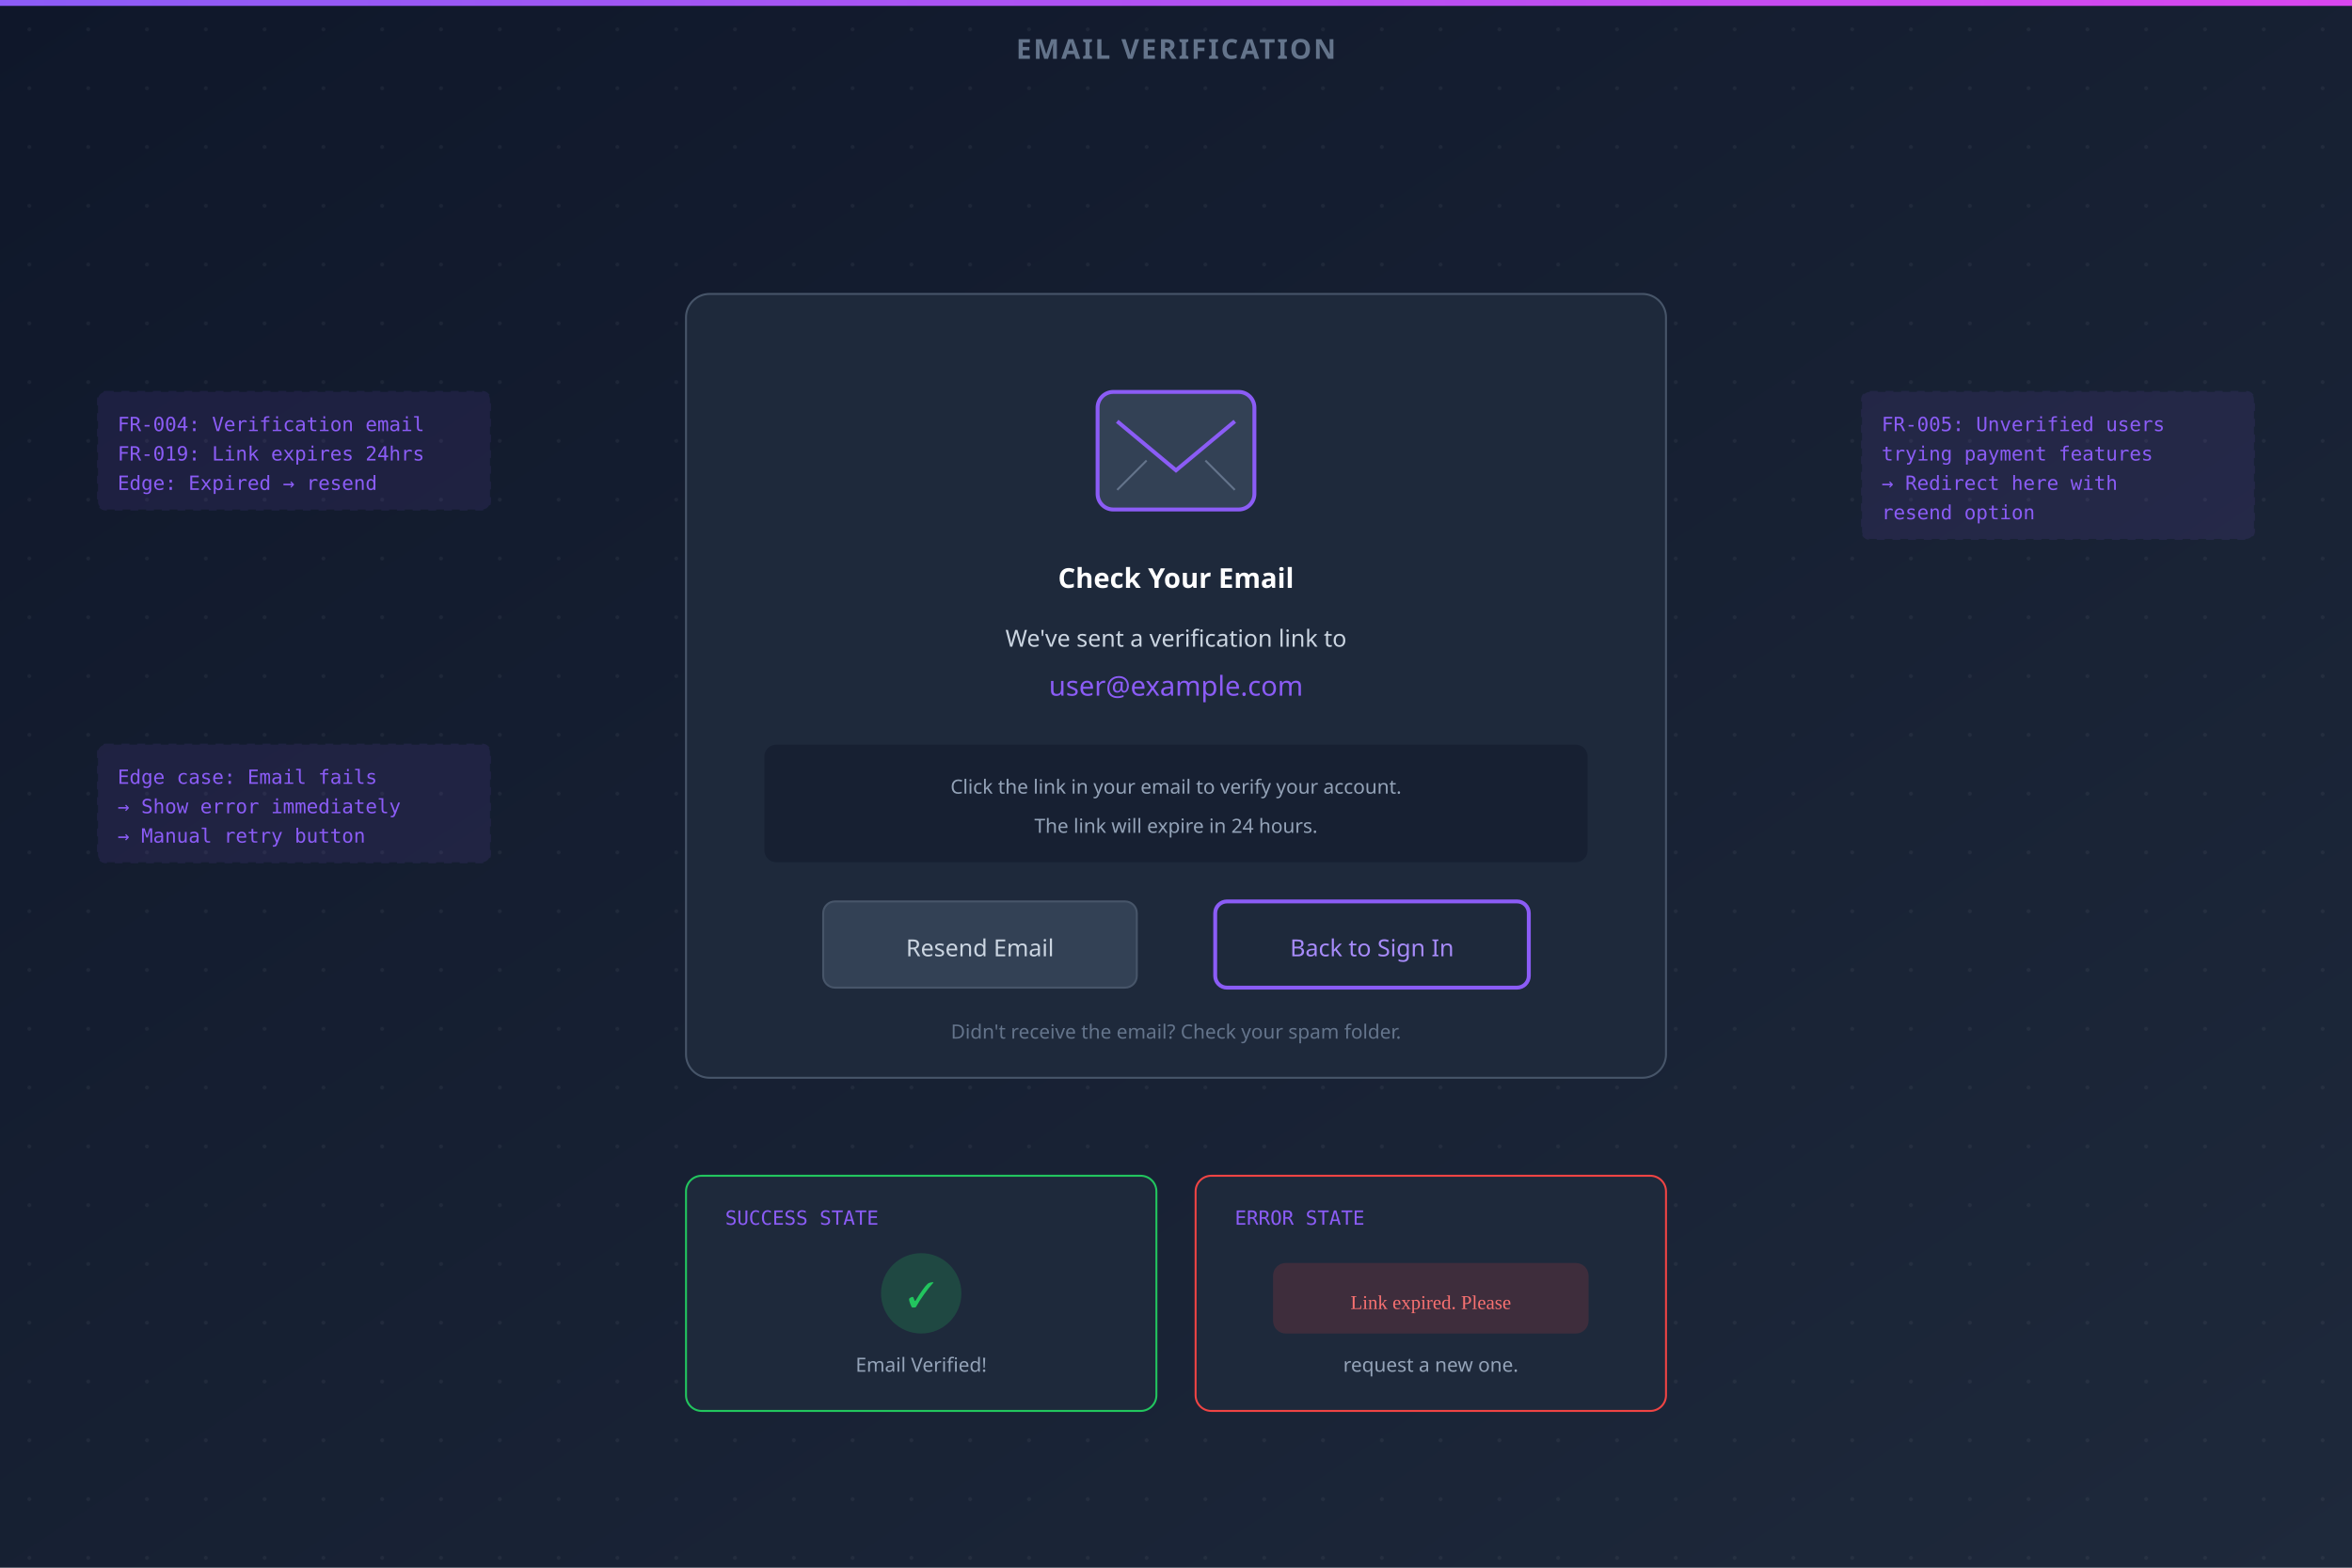
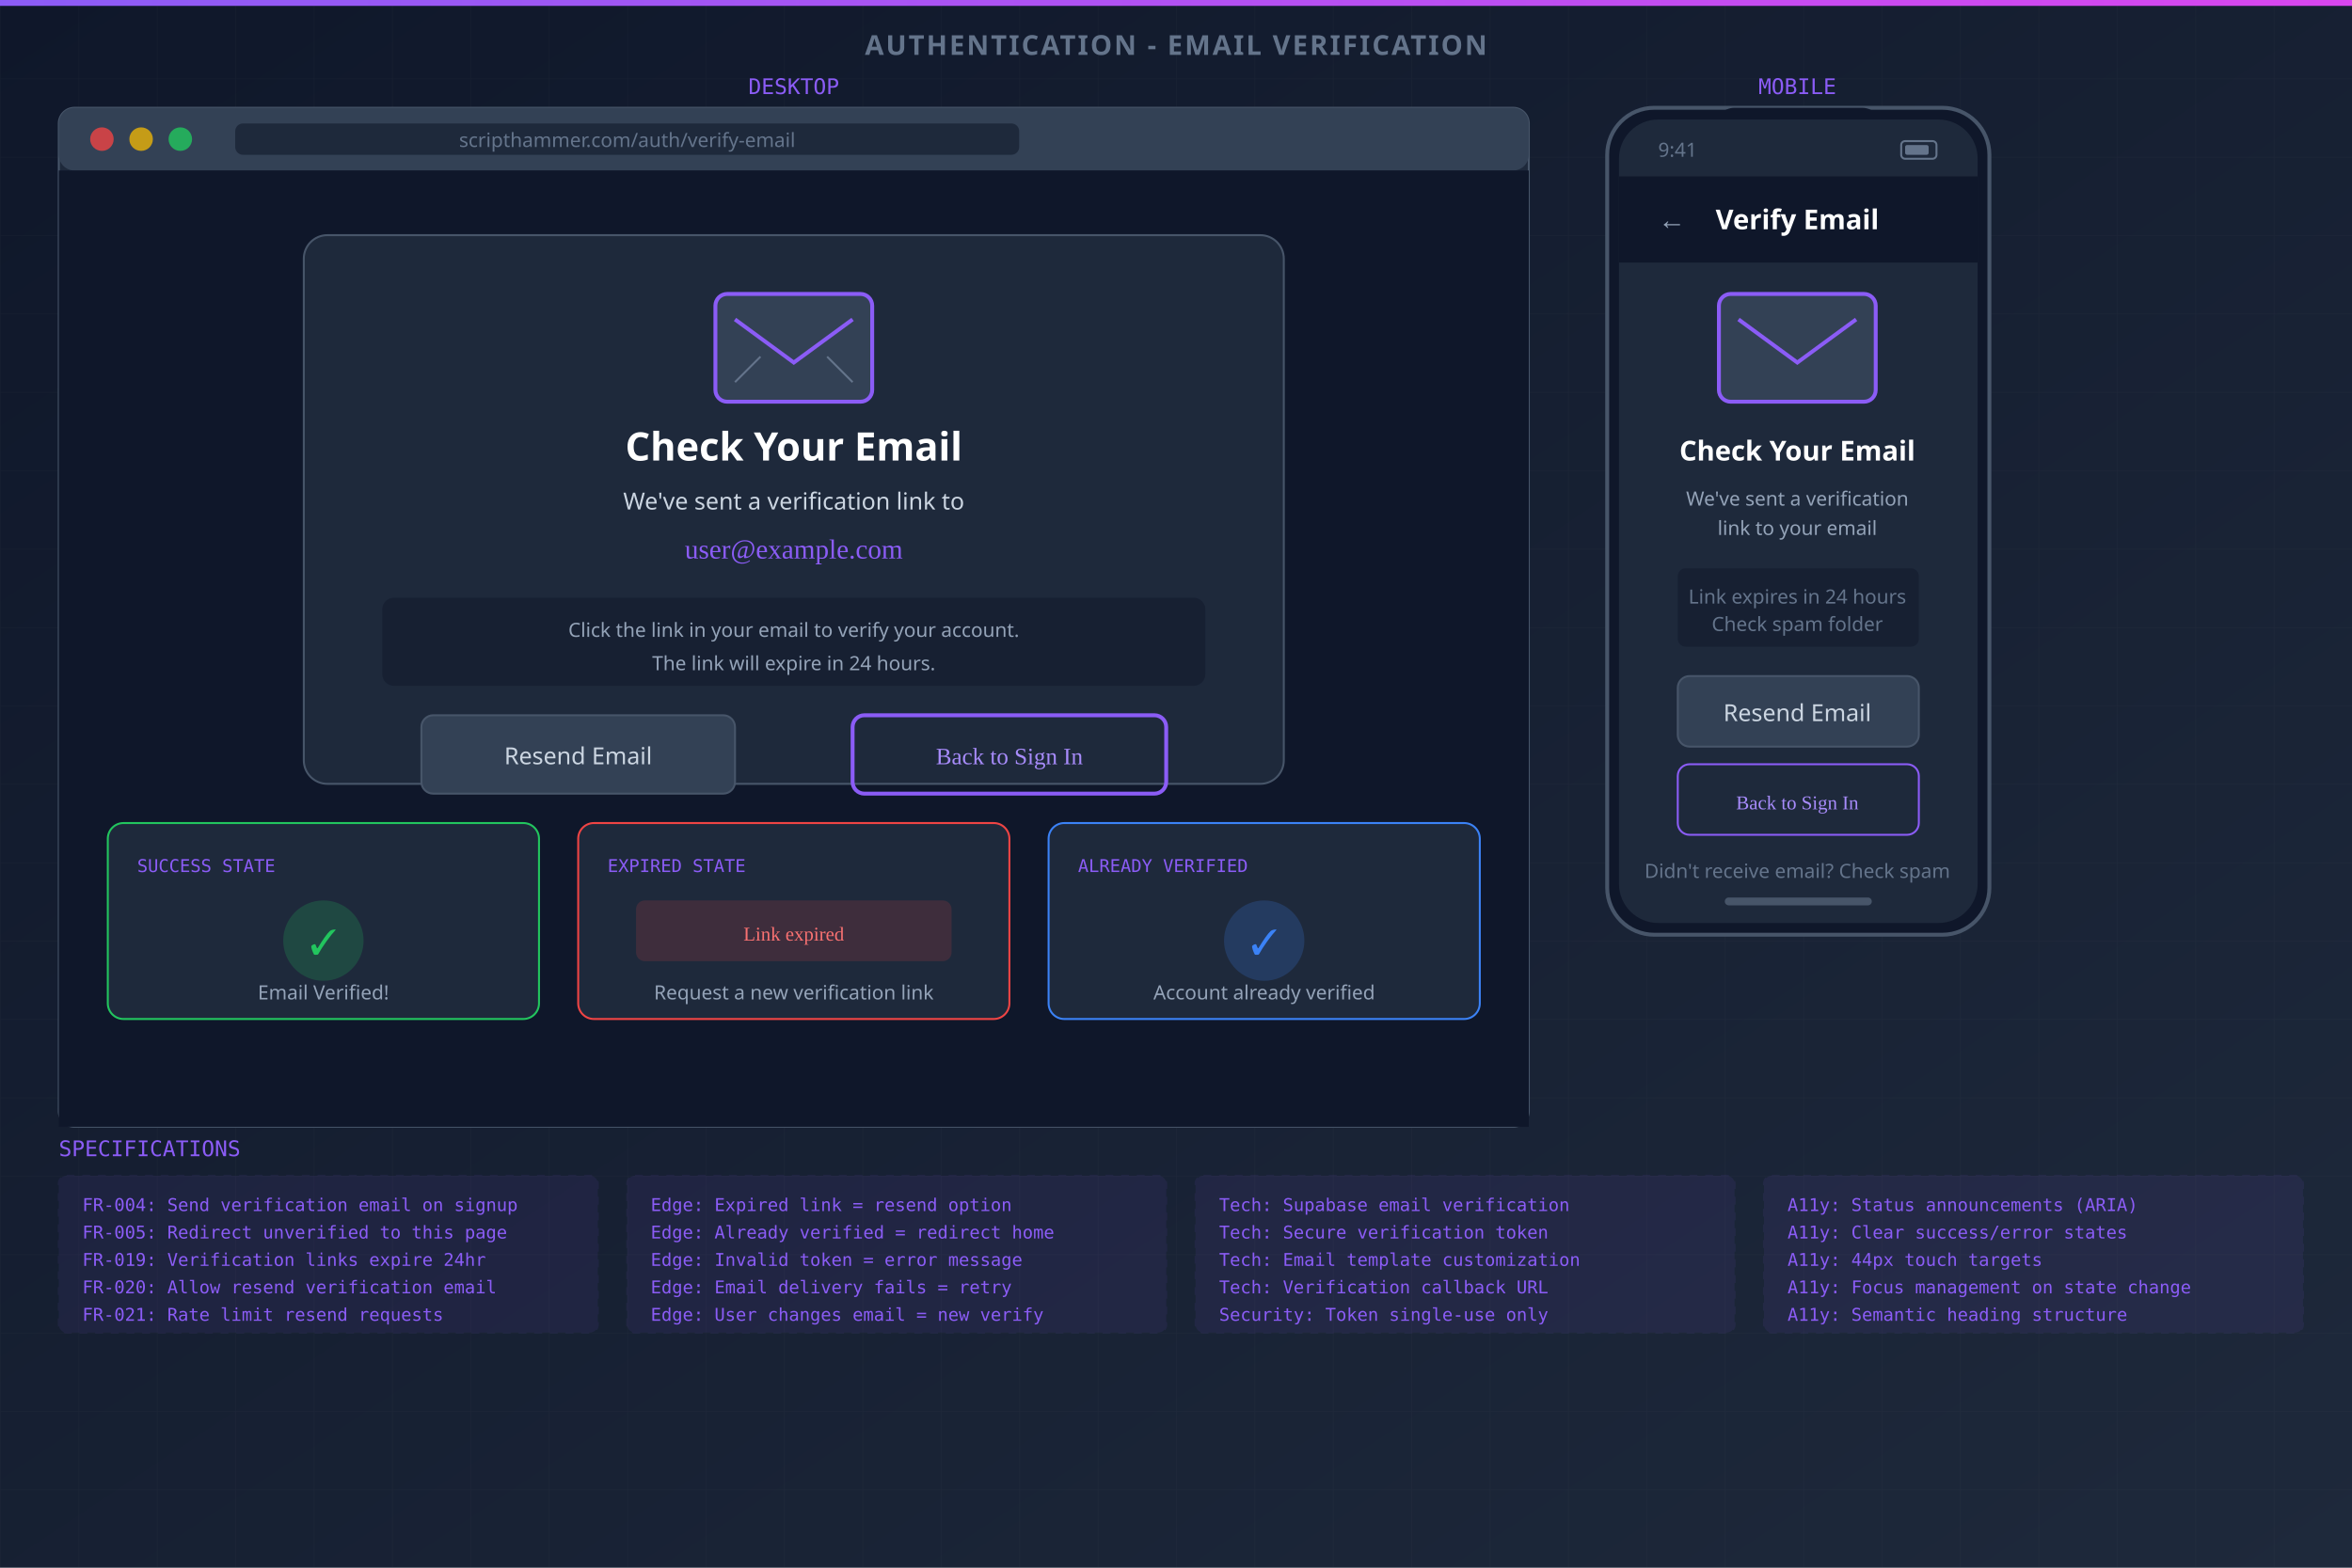
<svg xmlns="http://www.w3.org/2000/svg" viewBox="0 0 1200 800" width="1200" height="800">
  <defs>
    <linearGradient id="bgGrad" x1="0%" y1="0%" x2="100%" y2="100%">
      <stop offset="0%" style="stop-color:#0f172a" />
      <stop offset="100%" style="stop-color:#1e293b" />
    </linearGradient>
    <linearGradient id="accentGrad" x1="0%" y1="0%" x2="100%" y2="0%">
      <stop offset="0%" style="stop-color:#8b5cf6" />
      <stop offset="100%" style="stop-color:#d946ef" />
    </linearGradient>
    <style>
+       .page-title { fill: #64748b; font-family: system-ui, sans-serif; font-size: 14px; font-weight: 600; letter-spacing: 1px; }
+       .section-label { fill: #8b5cf6; font-family: monospace; font-size: 11px; }
      .heading { fill: #ffffff; font-family: system-ui, sans-serif; font-size: 14px; font-weight: bold; }
+       .heading-lg { fill: #ffffff; font-family: system-ui, sans-serif; font-size: 20px; font-weight: bold; }
+       .text-md { fill: #cbd5e1; font-family: system-ui, sans-serif; font-size: 12px; }
      .text-sm { fill: #94a3b8; font-family: system-ui, sans-serif; font-size: 10px; }
-       .text-md { fill: #cbd5e1; font-family: system-ui, sans-serif; font-size: 12px; }
      .text-muted { fill: #64748b; font-family: system-ui, sans-serif; font-size: 10px; }
-       .annotation { fill: #8b5cf6; font-family: monospace; font-size: 10px; }
+       .annotation { fill: #8b5cf6; font-family: monospace; font-size: 9px; }
    </style>
  </defs>
  <rect width="1200" height="800" fill="url(#bgGrad)" />
-   <g opacity="0.05">
-     <pattern id="dots" width="30" height="30" patternUnits="userSpaceOnUse">
-       <circle cx="15" cy="15" r="1" fill="#fff" />
+   <g opacity="0.03">
+     <pattern id="grid" width="40" height="40" patternUnits="userSpaceOnUse">
+       <path d="M 40 0 L 0 0 0 40" fill="none" stroke="#fff" stroke-width="0.5" />
    </pattern>
-     <rect width="1200" height="800" fill="url(#dots)" />
+     <rect width="1200" height="800" fill="url(#grid)" />
  </g>
  <rect x="0" y="0" width="1200" height="3" fill="url(#accentGrad)" />
-   <text x="600" y="30" text-anchor="middle" font-family="system-ui, sans-serif" font-size="14" font-weight="600" fill="#64748b" letter-spacing="1">EMAIL VERIFICATION</text>
-   <rect x="350" y="150" width="500" height="400" rx="12" fill="#1e293b" stroke="#475569" />
-   <rect x="560" y="200" width="80" height="60" rx="8" fill="#334155" stroke="#8b5cf6" stroke-width="2" />
-   <path d="M570 215 L600 240 L630 215" stroke="#8b5cf6" stroke-width="2" fill="none" />
-   <line x1="570" y1="250" x2="585" y2="235" stroke="#64748b" stroke-width="1" />
-   <line x1="630" y1="250" x2="615" y2="235" stroke="#64748b" stroke-width="1" />
-   <text x="600" y="300" text-anchor="middle" class="heading" font-size="20">Check Your Email</text>
-   <text x="600" y="330" text-anchor="middle" class="text-md">We've sent a verification link to</text>
-   <text x="600" y="355" text-anchor="middle" fill="#8b5cf6" font-family="system-ui" font-size="14">user@example.com</text>
-   <rect x="390" y="380" width="420" height="60" rx="6" fill="#0f172a" opacity="0.5" />
-   <text x="600" y="405" text-anchor="middle" class="text-sm">Click the link in your email to verify your account.</text>
-   <text x="600" y="425" text-anchor="middle" class="text-sm">The link will expire in 24 hours.</text>
-   <rect x="420" y="460" width="160" height="44" rx="6" fill="#334155" stroke="#475569" />
-   <text x="500" y="488" text-anchor="middle" class="text-md">Resend Email</text>
-   <rect x="620" y="460" width="160" height="44" rx="6" fill="none" stroke="#8b5cf6" stroke-width="2" />
-   <text x="700" y="488" text-anchor="middle" fill="#a78bfa" font-family="system-ui" font-size="12">Back to Sign In</text>
-   <text x="600" y="530" text-anchor="middle" class="text-muted">Didn't receive the email? Check your spam folder.</text>
-   <rect x="50" y="200" width="200" height="60" rx="4" fill="#8b5cf6" opacity="0.1" stroke="#8b5cf6" stroke-dasharray="4" />
-   <text x="60" y="220" class="annotation">FR-004: Verification email</text>
-   <text x="60" y="235" class="annotation">FR-019: Link expires 24hrs</text>
-   <text x="60" y="250" class="annotation">Edge: Expired → resend</text>
-   <rect x="50" y="380" width="200" height="60" rx="4" fill="#8b5cf6" opacity="0.1" stroke="#8b5cf6" stroke-dasharray="4" />
-   <text x="60" y="400" class="annotation">Edge case: Email fails</text>
-   <text x="60" y="415" class="annotation">→ Show error immediately</text>
-   <text x="60" y="430" class="annotation">→ Manual retry button</text>
-   <rect x="950" y="200" width="200" height="75" rx="4" fill="#8b5cf6" opacity="0.1" stroke="#8b5cf6" stroke-dasharray="4" />
-   <text x="960" y="220" class="annotation">FR-005: Unverified users</text>
-   <text x="960" y="235" class="annotation">trying payment features</text>
-   <text x="960" y="250" class="annotation">→ Redirect here with</text>
-   <text x="960" y="265" class="annotation">resend option</text>
-   <rect x="350" y="600" width="240" height="120" rx="8" fill="#1e293b" stroke="#22c55e" />
-   <text x="370" y="625" class="annotation" fill="#22c55e">SUCCESS STATE</text>
-   <circle cx="470" cy="660" r="20" fill="#22c55e" opacity="0.2" stroke="#22c55e" />
-   <text x="470" y="667" text-anchor="middle" fill="#22c55e" font-size="18">✓</text>
-   <text x="470" y="700" text-anchor="middle" class="text-sm">Email Verified!</text>
-   <rect x="610" y="600" width="240" height="120" rx="8" fill="#1e293b" stroke="#ef4444" />
-   <text x="630" y="625" class="annotation" fill="#ef4444">ERROR STATE</text>
-   <rect x="650" y="645" width="160" height="35" rx="6" fill="#ef4444" opacity="0.15" stroke="#ef4444" />
-   <text x="730" y="668" text-anchor="middle" fill="#f87171" font-size="10">Link expired. Please</text>
-   <text x="730" y="700" text-anchor="middle" class="text-sm">request a new one.</text>
+   <text x="600" y="28" text-anchor="middle" class="page-title">AUTHENTICATION - EMAIL VERIFICATION</text>
+   <text x="405" y="48" text-anchor="middle" class="section-label">DESKTOP</text>
+   <rect x="30" y="55" width="750" height="520" rx="8" fill="#1e293b" stroke="#475569" stroke-width="1" />
+   <rect x="30" y="55" width="750" height="32" rx="8" fill="#334155" />
+   <circle cx="52" cy="71" r="6" fill="#ef4444" opacity="0.8" />
+   <circle cx="72" cy="71" r="6" fill="#eab308" opacity="0.8" />
+   <circle cx="92" cy="71" r="6" fill="#22c55e" opacity="0.8" />
+   <rect x="120" y="63" width="400" height="16" rx="4" fill="#1e293b" />
+   <text x="320" y="75" text-anchor="middle" class="text-muted">scripthammer.com/auth/verify-email</text>
+   <rect x="30" y="87" width="750" height="488" fill="#0f172a" />
+   <rect x="155" y="120" width="500" height="280" rx="12" fill="#1e293b" stroke="#475569" />
+   <rect x="365" y="150" width="80" height="55" rx="6" fill="#334155" stroke="#8b5cf6" stroke-width="2" />
+   <path d="M375 163 L405 185 L435 163" stroke="#8b5cf6" stroke-width="2" fill="none" />
+   <line x1="375" y1="195" x2="388" y2="182" stroke="#64748b" stroke-width="1" />
+   <line x1="435" y1="195" x2="422" y2="182" stroke="#64748b" stroke-width="1" />
+   <text x="405" y="235" text-anchor="middle" class="heading-lg">Check Your Email</text>
+   <text x="405" y="260" text-anchor="middle" class="text-md">We've sent a verification link to</text>
+   <text x="405" y="285" text-anchor="middle" fill="#8b5cf6" font-size="14">user@example.com</text>
+   <rect x="195" y="305" width="420" height="45" rx="6" fill="#0f172a" opacity="0.5" />
+   <text x="405" y="325" text-anchor="middle" class="text-sm">Click the link in your email to verify your account.</text>
+   <text x="405" y="342" text-anchor="middle" class="text-sm">The link will expire in 24 hours.</text>
+   <rect x="215" y="365" width="160" height="40" rx="6" fill="#334155" stroke="#475569" />
+   <text x="295" y="390" text-anchor="middle" class="text-md">Resend Email</text>
+   <rect x="435" y="365" width="160" height="40" rx="6" fill="none" stroke="#8b5cf6" stroke-width="2" />
+   <text x="515" y="390" text-anchor="middle" fill="#a78bfa" font-size="12">Back to Sign In</text>
+   <rect x="55" y="420" width="220" height="100" rx="8" fill="#1e293b" stroke="#22c55e" />
+   <text x="70" y="445" class="annotation" fill="#22c55e">SUCCESS STATE</text>
+   <circle cx="165" cy="480" r="20" fill="#22c55e" opacity="0.2" stroke="#22c55e" />
+   <text x="165" y="487" text-anchor="middle" fill="#22c55e" font-size="18">✓</text>
+   <text x="165" y="510" text-anchor="middle" class="text-sm">Email Verified!</text>
+   <rect x="295" y="420" width="220" height="100" rx="8" fill="#1e293b" stroke="#ef4444" />
+   <text x="310" y="445" class="annotation" fill="#ef4444">EXPIRED STATE</text>
+   <rect x="325" y="460" width="160" height="30" rx="4" fill="#ef4444" opacity="0.15" stroke="#ef4444" />
+   <text x="405" y="480" text-anchor="middle" fill="#f87171" font-size="10">Link expired</text>
+   <text x="405" y="510" text-anchor="middle" class="text-sm">Request a new verification link</text>
+   <rect x="535" y="420" width="220" height="100" rx="8" fill="#1e293b" stroke="#3b82f6" />
+   <text x="550" y="445" class="annotation" fill="#3b82f6">ALREADY VERIFIED</text>
+   <circle cx="645" cy="480" r="20" fill="#3b82f6" opacity="0.2" stroke="#3b82f6" />
+   <text x="645" y="487" text-anchor="middle" fill="#3b82f6" font-size="18">✓</text>
+   <text x="645" y="510" text-anchor="middle" class="text-sm">Account already verified</text>
+   <text x="917" y="48" text-anchor="middle" class="section-label">MOBILE</text>
+   <rect x="820" y="55" width="195" height="422" rx="24" fill="#0f172a" stroke="#475569" stroke-width="2" />
+   <rect x="875" y="55" width="85" height="20" rx="10" fill="#0f172a" />
+   <rect x="826" y="61" width="183" height="410" rx="20" fill="#1e293b" />
+   <text x="846" y="80" class="text-muted" font-size="9">9:41</text>
+   <g transform="translate(970, 72)">
+     <rect x="0" y="0" width="18" height="9" rx="2" stroke="#64748b" stroke-width="1" fill="none" />
+     <rect x="2" y="2" width="12" height="5" rx="1" fill="#64748b" />
+   </g>
+   <rect x="826" y="90" width="183" height="44" fill="#0f172a" />
+   <text x="846" y="117" fill="#94a3b8" font-size="14">←</text>
+   <text x="917" y="117" text-anchor="middle" class="heading">Verify Email</text>
+   <rect x="877" y="150" width="80" height="55" rx="6" fill="#334155" stroke="#8b5cf6" stroke-width="2" />
+   <path d="M887 163 L917 185 L947 163" stroke="#8b5cf6" stroke-width="2" fill="none" />
+   <text x="917" y="235" text-anchor="middle" class="heading">Check Your Email</text>
+   <text x="917" y="258" text-anchor="middle" class="text-sm">We've sent a verification</text>
+   <text x="917" y="273" text-anchor="middle" class="text-sm">link to your email</text>
+   <rect x="856" y="290" width="123" height="40" rx="4" fill="#0f172a" opacity="0.5" />
+   <text x="917" y="308" text-anchor="middle" class="text-muted" font-size="8">Link expires in 24 hours</text>
+   <text x="917" y="322" text-anchor="middle" class="text-muted" font-size="8">Check spam folder</text>
+   <rect x="856" y="345" width="123" height="36" rx="6" fill="#334155" stroke="#475569" />
+   <text x="917" y="368" text-anchor="middle" class="text-md">Resend Email</text>
+   <rect x="856" y="390" width="123" height="36" rx="6" fill="none" stroke="#8b5cf6" />
+   <text x="917" y="413" text-anchor="middle" fill="#a78bfa" font-size="10">Back to Sign In</text>
+   <text x="917" y="448" text-anchor="middle" class="text-muted" font-size="8">Didn't receive email? Check spam</text>
+   <rect x="880" y="458" width="75" height="4" rx="2" fill="#475569" />
+   <text x="30" y="590" class="section-label">SPECIFICATIONS</text>
+   <rect x="30" y="600" width="275" height="80" rx="4" fill="#8b5cf6" opacity="0.08" stroke="#8b5cf6" stroke-width="1" stroke-dasharray="4" />
+   <text x="42" y="618" class="annotation">FR-004: Send verification email on signup</text>
+   <text x="42" y="632" class="annotation">FR-005: Redirect unverified to this page</text>
+   <text x="42" y="646" class="annotation">FR-019: Verification links expire 24hr</text>
+   <text x="42" y="660" class="annotation">FR-020: Allow resend verification email</text>
+   <text x="42" y="674" class="annotation">FR-021: Rate limit resend requests</text>
+   <rect x="320" y="600" width="275" height="80" rx="4" fill="#8b5cf6" opacity="0.08" stroke="#8b5cf6" stroke-width="1" stroke-dasharray="4" />
+   <text x="332" y="618" class="annotation">Edge: Expired link = resend option</text>
+   <text x="332" y="632" class="annotation">Edge: Already verified = redirect home</text>
+   <text x="332" y="646" class="annotation">Edge: Invalid token = error message</text>
+   <text x="332" y="660" class="annotation">Edge: Email delivery fails = retry</text>
+   <text x="332" y="674" class="annotation">Edge: User changes email = new verify</text>
+   <rect x="610" y="600" width="275" height="80" rx="4" fill="#8b5cf6" opacity="0.08" stroke="#8b5cf6" stroke-width="1" stroke-dasharray="4" />
+   <text x="622" y="618" class="annotation">Tech: Supabase email verification</text>
+   <text x="622" y="632" class="annotation">Tech: Secure verification token</text>
+   <text x="622" y="646" class="annotation">Tech: Email template customization</text>
+   <text x="622" y="660" class="annotation">Tech: Verification callback URL</text>
+   <text x="622" y="674" class="annotation">Security: Token single-use only</text>
+   <rect x="900" y="600" width="275" height="80" rx="4" fill="#8b5cf6" opacity="0.08" stroke="#8b5cf6" stroke-width="1" stroke-dasharray="4" />
+   <text x="912" y="618" class="annotation">A11y: Status announcements (ARIA)</text>
+   <text x="912" y="632" class="annotation">A11y: Clear success/error states</text>
+   <text x="912" y="646" class="annotation">A11y: 44px touch targets</text>
+   <text x="912" y="660" class="annotation">A11y: Focus management on state change</text>
+   <text x="912" y="674" class="annotation">A11y: Semantic heading structure</text>
</svg>
